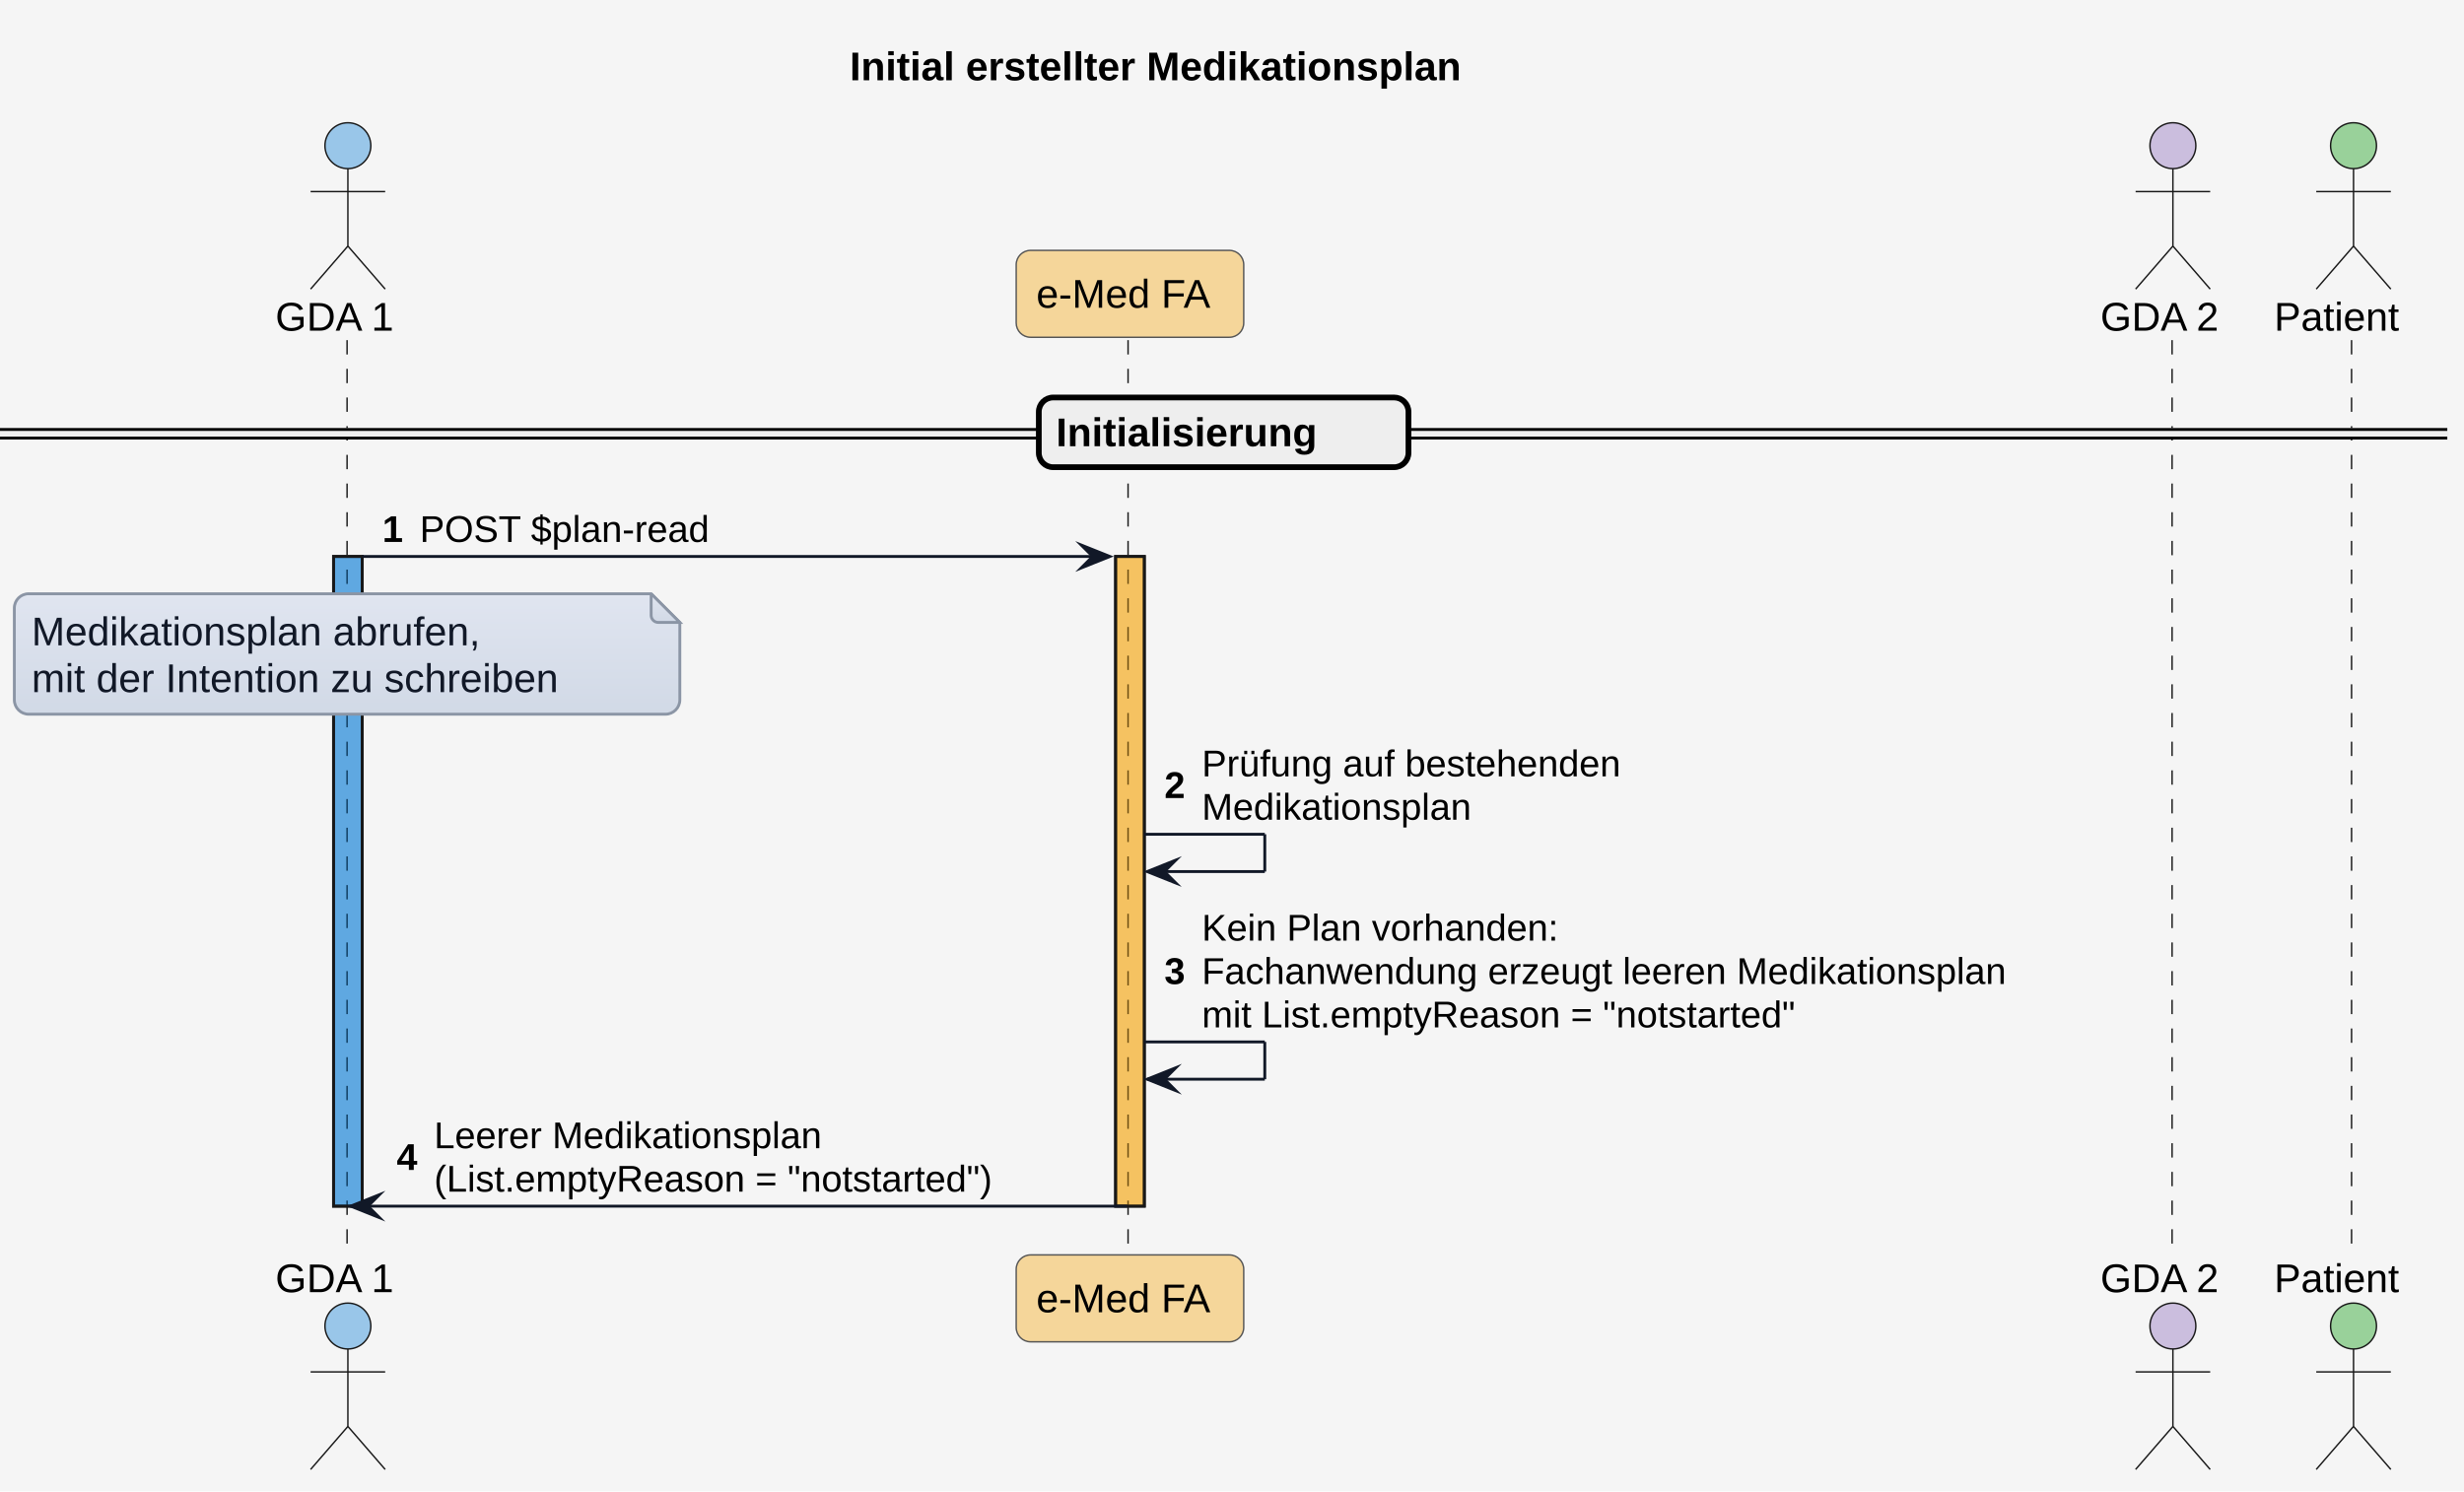
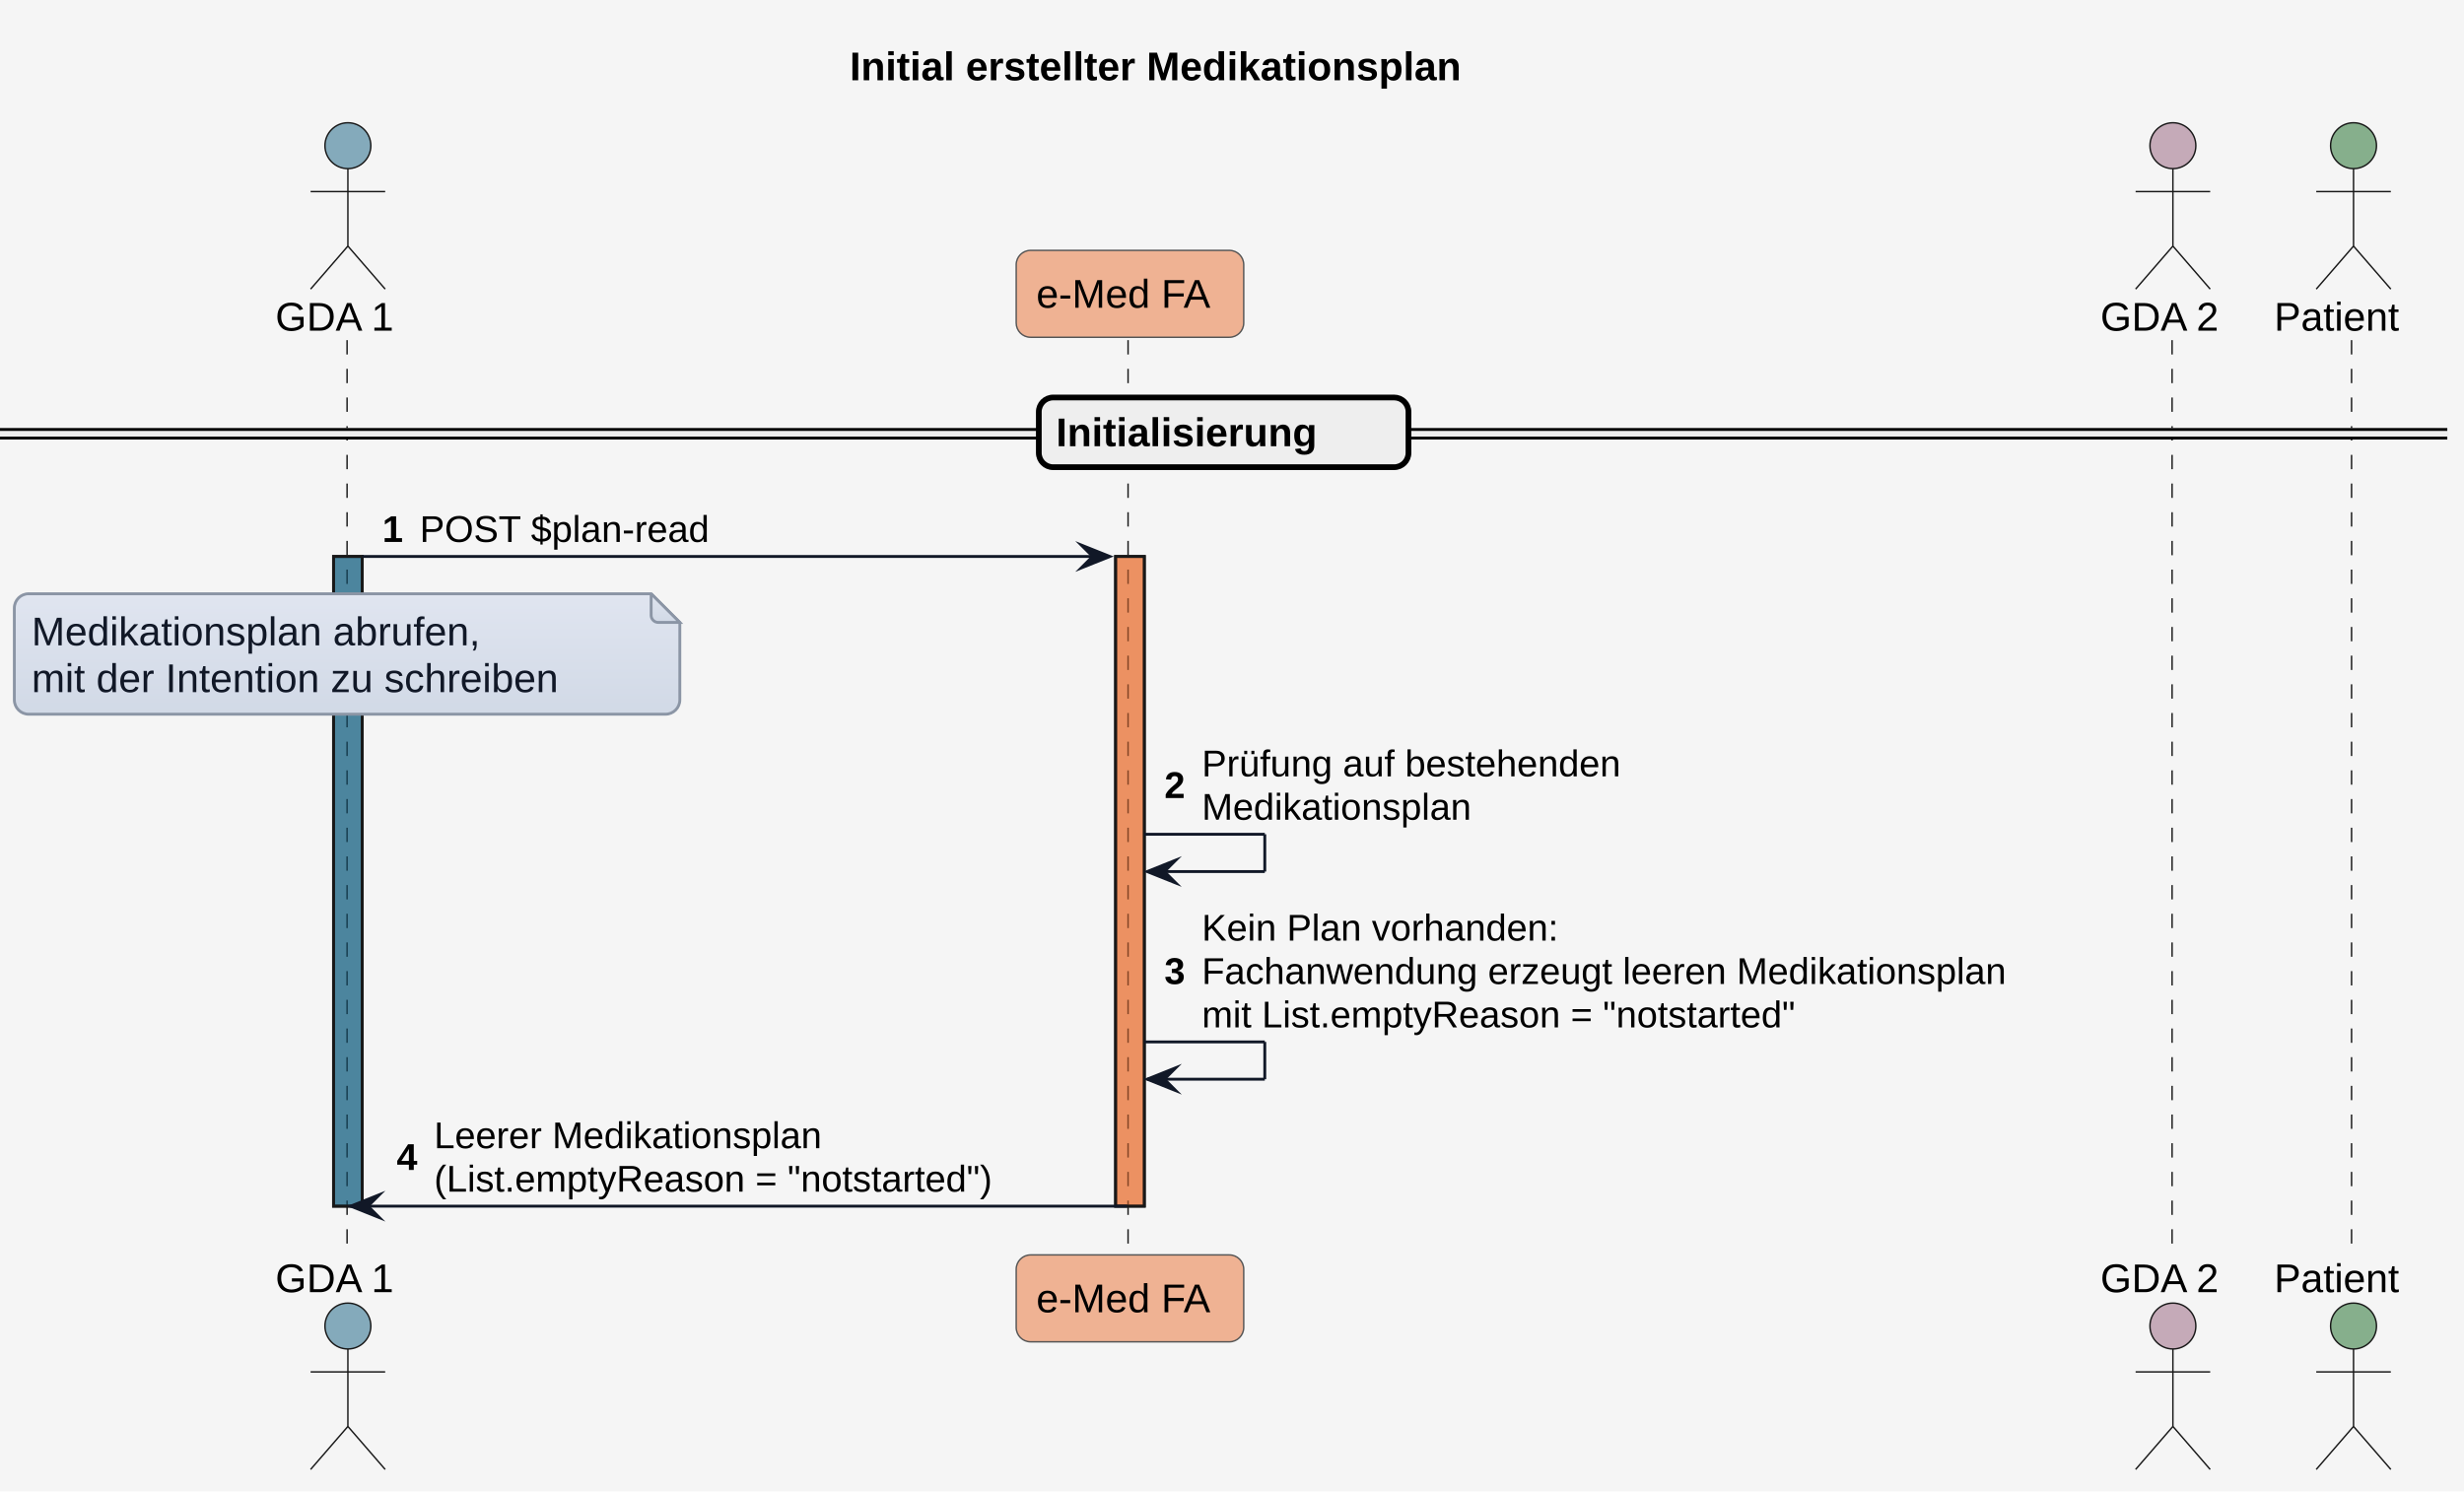
<svg xmlns="http://www.w3.org/2000/svg" contentStyleType="text/css" data-diagram-type="SEQUENCE" height="520px" preserveAspectRatio="none" style="width:859px;height:520px;background:#F5F5F5;" version="1.1" viewBox="0 0 859 520" width="859px" zoomAndPan="magnify">
  <defs>
-     <linearGradient id="g1s1ky4d65y53n0" x1="50%" x2="50%" y1="0%" y2="100%">
+     <linearGradient id="g12kx1ivsmrjrv0" x1="50%" x2="50%" y1="0%" y2="100%">
      <stop offset="0%" stop-color="#E0E5F0" />
      <stop offset="100%" stop-color="#D1D9E6" />
    </linearGradient>
  </defs>
  <g>
    <rect fill="#F5F5F5" height="520" style="stroke:none;stroke-width:1;" width="859" x="0" y="0" />
    <g class="title" data-source-line="1">
      <text fill="#000000" font-family="'Arial'" font-size="14" font-weight="700" lengthAdjust="spacing" textLength="259.718" x="296.23" y="27.995">Initial erstellter Medikationsplan</text>
    </g>
    <g>
-       <rect fill="#0078D4" fill-opacity="0.376" height="226.523" style="stroke:#181818;stroke-width:1;" width="10" x="116.282" y="194.023" />
+       <rect fill="#156082" fill-opacity="0.502" height="226.523" style="stroke:#181818;stroke-width:1;" width="10" x="116.282" y="194.023" />
    </g>
    <g>
-       <rect fill="#F5A403" fill-opacity="0.376" height="226.523" style="stroke:#181818;stroke-width:1;" width="10" x="388.929" y="194.023" />
+       <rect fill="#E97132" fill-opacity="0.502" height="226.523" style="stroke:#181818;stroke-width:1;" width="10" x="388.929" y="194.023" />
    </g>
-     <g class="participant-lifeline" data-entity-uid="part1" data-qualified-name="GDA_1" data-source-line="50" id="part1-lifeline">
+     <g class="participant-lifeline" data-entity-uid="part1" data-qualified-name="GDA_1" data-source-line="52" id="part1-lifeline">
      <g>
        <rect fill="#000000" fill-opacity="0" height="319.953" width="8" x="117.282" y="118.594" />
        <line style="stroke:#181818;stroke-width:0.5;stroke-dasharray:5,5;" x1="121" x2="121" y1="118.594" y2="438.547" />
      </g>
    </g>
-     <g class="participant-lifeline" data-entity-uid="part2" data-qualified-name="eMed_FA" data-source-line="51" id="part2-lifeline">
+     <g class="participant-lifeline" data-entity-uid="part2" data-qualified-name="eMed_FA" data-source-line="53" id="part2-lifeline">
      <g>
        <rect fill="#000000" fill-opacity="0" height="319.953" width="8" x="389.929" y="118.594" />
        <line style="stroke:#181818;stroke-width:0.5;stroke-dasharray:5,5;" x1="393.267" x2="393.267" y1="118.594" y2="438.547" />
      </g>
    </g>
-     <g class="participant-lifeline" data-entity-uid="part3" data-qualified-name="GDA_2" data-source-line="52" id="part3-lifeline">
+     <g class="participant-lifeline" data-entity-uid="part3" data-qualified-name="GDA_2" data-source-line="54" id="part3-lifeline">
      <g>
        <rect fill="#000000" fill-opacity="0" height="319.953" width="8" x="753.519" y="118.594" />
        <line style="stroke:#181818;stroke-width:0.5;stroke-dasharray:5,5;" x1="757.238" x2="757.238" y1="118.594" y2="438.547" />
      </g>
    </g>
-     <g class="participant-lifeline" data-entity-uid="part4" data-qualified-name="Patient" data-source-line="53" id="part4-lifeline">
+     <g class="participant-lifeline" data-entity-uid="part4" data-qualified-name="Patient" data-source-line="55" id="part4-lifeline">
      <g>
        <rect fill="#000000" fill-opacity="0" height="319.953" width="8" x="816.489" y="118.594" />
        <line style="stroke:#181818;stroke-width:0.5;stroke-dasharray:5,5;" x1="819.801" x2="819.801" y1="118.594" y2="438.547" />
      </g>
    </g>
-     <g class="participant participant-head" data-entity-uid="part1" data-qualified-name="GDA_1" data-source-line="50" id="part1-head">
+     <g class="participant participant-head" data-entity-uid="part1" data-qualified-name="GDA_1" data-source-line="52" id="part1-head">
      <text fill="#000000" font-family="'Arial'" font-size="14" lengthAdjust="spacing" textLength="44.563" x="96" y="115.292">GDA 1</text>
-       <ellipse cx="121.282" cy="50.797" fill="#0078D4" fill-opacity="0.376" rx="8" ry="8" style="stroke:#181818;stroke-width:0.5;" />
+       <ellipse cx="121.282" cy="50.797" fill="#156082" fill-opacity="0.502" rx="8" ry="8" style="stroke:#181818;stroke-width:0.5;" />
      <path d="M121.282,58.797 L121.282,85.797 M108.282,66.797 L134.282,66.797 M121.282,85.797 L108.282,100.797 M121.282,85.797 L134.282,100.797" fill="none" style="stroke:#181818;stroke-width:0.5;" />
    </g>
-     <g class="participant participant-tail" data-entity-uid="part1" data-qualified-name="GDA_1" data-source-line="50" id="part1-tail">
+     <g class="participant participant-tail" data-entity-uid="part1" data-qualified-name="GDA_1" data-source-line="52" id="part1-tail">
      <text fill="#000000" font-family="'Arial'" font-size="14" lengthAdjust="spacing" textLength="44.563" x="96" y="450.542">GDA 1</text>
-       <ellipse cx="121.282" cy="462.344" fill="#0078D4" fill-opacity="0.376" rx="8" ry="8" style="stroke:#181818;stroke-width:0.5;" />
+       <ellipse cx="121.282" cy="462.344" fill="#156082" fill-opacity="0.502" rx="8" ry="8" style="stroke:#181818;stroke-width:0.5;" />
      <path d="M121.282,470.344 L121.282,497.344 M108.282,478.344 L134.282,478.344 M121.282,497.344 L108.282,512.344 M121.282,497.344 L134.282,512.344" fill="none" style="stroke:#181818;stroke-width:0.5;" />
    </g>
-     <g class="participant participant-head" data-entity-uid="part2" data-qualified-name="eMed_FA" data-source-line="51" id="part2-head">
-       <rect fill="#F5A403" fill-opacity="0.376" height="30.297" rx="5" ry="5" style="stroke:#555555;stroke-width:0.5;" width="79.324" x="354.267" y="87.297" />
+     <g class="participant participant-head" data-entity-uid="part2" data-qualified-name="eMed_FA" data-source-line="53" id="part2-head">
+       <rect fill="#E97132" fill-opacity="0.502" height="30.297" rx="5" ry="5" style="stroke:#555555;stroke-width:0.5;" width="79.324" x="354.267" y="87.297" />
      <text fill="#000000" font-family="'Arial'" font-size="14" lengthAdjust="spacing" textLength="65.324" x="361.267" y="107.292">e-Med FA</text>
    </g>
-     <g class="participant participant-tail" data-entity-uid="part2" data-qualified-name="eMed_FA" data-source-line="51" id="part2-tail">
-       <rect fill="#F5A403" fill-opacity="0.376" height="30.297" rx="5" ry="5" style="stroke:#555555;stroke-width:0.5;" width="79.324" x="354.267" y="437.547" />
+     <g class="participant participant-tail" data-entity-uid="part2" data-qualified-name="eMed_FA" data-source-line="53" id="part2-tail">
+       <rect fill="#E97132" fill-opacity="0.502" height="30.297" rx="5" ry="5" style="stroke:#555555;stroke-width:0.5;" width="79.324" x="354.267" y="437.547" />
      <text fill="#000000" font-family="'Arial'" font-size="14" lengthAdjust="spacing" textLength="65.324" x="361.267" y="457.542">e-Med FA</text>
    </g>
-     <g class="participant participant-head" data-entity-uid="part3" data-qualified-name="GDA_2" data-source-line="52" id="part3-head">
+     <g class="participant participant-head" data-entity-uid="part3" data-qualified-name="GDA_2" data-source-line="54" id="part3-head">
      <text fill="#000000" font-family="'Arial'" font-size="14" lengthAdjust="spacing" textLength="44.563" x="732.238" y="115.292">GDA 2</text>
-       <ellipse cx="757.519" cy="50.797" fill="#8764B8" fill-opacity="0.376" rx="8" ry="8" style="stroke:#181818;stroke-width:0.5;" />
+       <ellipse cx="757.519" cy="50.797" fill="#96607D" fill-opacity="0.502" rx="8" ry="8" style="stroke:#181818;stroke-width:0.5;" />
      <path d="M757.519,58.797 L757.519,85.797 M744.519,66.797 L770.519,66.797 M757.519,85.797 L744.519,100.797 M757.519,85.797 L770.519,100.797" fill="none" style="stroke:#181818;stroke-width:0.5;" />
    </g>
-     <g class="participant participant-tail" data-entity-uid="part3" data-qualified-name="GDA_2" data-source-line="52" id="part3-tail">
+     <g class="participant participant-tail" data-entity-uid="part3" data-qualified-name="GDA_2" data-source-line="54" id="part3-tail">
      <text fill="#000000" font-family="'Arial'" font-size="14" lengthAdjust="spacing" textLength="44.563" x="732.238" y="450.542">GDA 2</text>
-       <ellipse cx="757.519" cy="462.344" fill="#8764B8" fill-opacity="0.376" rx="8" ry="8" style="stroke:#181818;stroke-width:0.5;" />
+       <ellipse cx="757.519" cy="462.344" fill="#96607D" fill-opacity="0.502" rx="8" ry="8" style="stroke:#181818;stroke-width:0.5;" />
      <path d="M757.519,470.344 L757.519,497.344 M744.519,478.344 L770.519,478.344 M757.519,497.344 L744.519,512.344 M757.519,497.344 L770.519,512.344" fill="none" style="stroke:#181818;stroke-width:0.5;" />
    </g>
-     <g class="participant participant-head" data-entity-uid="part4" data-qualified-name="Patient" data-source-line="53" id="part4-head">
+     <g class="participant participant-head" data-entity-uid="part4" data-qualified-name="Patient" data-source-line="55" id="part4-head">
      <text fill="#000000" font-family="'Arial'" font-size="14" lengthAdjust="spacing" textLength="49.376" x="792.801" y="115.292">Patient</text>
-       <ellipse cx="820.489" cy="50.797" fill="#009505" fill-opacity="0.376" rx="8" ry="8" style="stroke:#181818;stroke-width:0.5;" />
+       <ellipse cx="820.489" cy="50.797" fill="#196B24" fill-opacity="0.502" rx="8" ry="8" style="stroke:#181818;stroke-width:0.5;" />
      <path d="M820.489,58.797 L820.489,85.797 M807.489,66.797 L833.489,66.797 M820.489,85.797 L807.489,100.797 M820.489,85.797 L833.489,100.797" fill="none" style="stroke:#181818;stroke-width:0.5;" />
    </g>
-     <g class="participant participant-tail" data-entity-uid="part4" data-qualified-name="Patient" data-source-line="53" id="part4-tail">
+     <g class="participant participant-tail" data-entity-uid="part4" data-qualified-name="Patient" data-source-line="55" id="part4-tail">
      <text fill="#000000" font-family="'Arial'" font-size="14" lengthAdjust="spacing" textLength="49.376" x="792.801" y="450.542">Patient</text>
-       <ellipse cx="820.489" cy="462.344" fill="#009505" fill-opacity="0.376" rx="8" ry="8" style="stroke:#181818;stroke-width:0.5;" />
+       <ellipse cx="820.489" cy="462.344" fill="#196B24" fill-opacity="0.502" rx="8" ry="8" style="stroke:#181818;stroke-width:0.5;" />
      <path d="M820.489,470.344 L820.489,497.344 M807.489,478.344 L833.489,478.344 M820.489,497.344 L807.489,512.344 M820.489,497.344 L833.489,512.344" fill="none" style="stroke:#181818;stroke-width:0.5;" />
    </g>
    <g>
-       <rect fill="#0078D4" fill-opacity="0.376" height="226.523" style="stroke:#181818;stroke-width:1;" width="10" x="116.282" y="194.023" />
+       <rect fill="#156082" fill-opacity="0.502" height="226.523" style="stroke:#181818;stroke-width:1;" width="10" x="116.282" y="194.023" />
    </g>
    <g>
-       <rect fill="#F5A403" fill-opacity="0.376" height="226.523" style="stroke:#181818;stroke-width:1;" width="10" x="388.929" y="194.023" />
+       <rect fill="#E97132" fill-opacity="0.502" height="226.523" style="stroke:#181818;stroke-width:1;" width="10" x="388.929" y="194.023" />
    </g>
    <rect fill="#EEEEEE" height="3" rx="5" ry="5" style="stroke:#EEEEEE;stroke-width:1;" width="853.177" x="0" y="149.742" />
    <line style="stroke:#000000;stroke-width:1;" x1="0" x2="853.177" y1="149.742" y2="149.742" />
    <line style="stroke:#000000;stroke-width:1;" x1="0" x2="853.177" y1="152.742" y2="152.742" />
    <rect fill="#EEEEEE" height="24.297" rx="5" ry="5" style="stroke:#000000;stroke-width:2;" width="128.871" x="362.153" y="138.594" />
    <text fill="#000000" font-family="'Arial'" font-size="14" font-weight="700" lengthAdjust="spacing" textLength="109.997" x="368.153" y="155.589">Initialisierung</text>
-     <g class="message" data-entity-1="part1" data-entity-2="part2" data-source-line="59" id="msg1">
+     <g class="message" data-entity-1="part1" data-entity-2="part2" data-source-line="61" id="msg1">
      <polygon fill="#111827" points="376.929,190.023,386.929,194.023,376.929,198.023,380.929,194.023" style="stroke:#111827;stroke-width:1;stroke-linejoin:miter;stroke-miterlimit:10;" />
      <line style="stroke:#111827;stroke-width:1;" x1="126.282" x2="382.929" y1="194.023" y2="194.023" />
      <text fill="#000000" font-family="'Arial'" font-size="13" font-weight="700" lengthAdjust="spacing" textLength="9.045" x="133.282" y="188.958">1</text>
      <text fill="#000000" font-family="'Arial'" font-size="13" lengthAdjust="spacing" textLength="108.989" x="146.327" y="188.958">POST $plan-read</text>
    </g>
-     <path d="M5,212.023 L5,244.023 A5,5 0 0 0 10,249.023 L232,249.023 A5,5 0 0 0 237,244.023 L237,217.023 L227,207.023 L10,207.023 A5,5 0 0 0 5,212.023" fill="url(#g1s1ky4d65y53n0)" style="stroke:#8B95A5;stroke-width:1;" />
-     <path d="M227,207.023 L227,214.523 A2.5,2.5 0 0 0 229.5,217.023 L237,217.023 L227,207.023" fill="url(#g1s1ky4d65y53n0)" style="stroke:#8B95A5;stroke-width:1;" />
+     <path d="M5,212.023 L5,244.023 A5,5 0 0 0 10,249.023 L232,249.023 A5,5 0 0 0 237,244.023 L237,217.023 L227,207.023 L10,207.023 A5,5 0 0 0 5,212.023" fill="url(#g12kx1ivsmrjrv0)" style="stroke:#8B95A5;stroke-width:1;" />
+     <path d="M227,207.023 L227,214.523 A2.5,2.5 0 0 0 229.5,217.023 L237,217.023 L227,207.023" fill="url(#g12kx1ivsmrjrv0)" style="stroke:#8B95A5;stroke-width:1;" />
    <text fill="#111827" font-family="'Arial'" font-size="14" lengthAdjust="spacing" textLength="177.905" x="11" y="225.019">Medikationsplan abrufen,</text>
    <text fill="#111827" font-family="'Arial'" font-size="14" lengthAdjust="spacing" textLength="211.586" x="11" y="241.315">mit der Intention zu schreiben</text>
-     <g class="message" data-entity-1="part2" data-entity-2="part2" data-source-line="68" id="msg2">
+     <g class="message" data-entity-1="part2" data-entity-2="part2" data-source-line="70" id="msg2">
      <line style="stroke:#111827;stroke-width:1;" x1="398.929" x2="440.929" y1="290.883" y2="290.883" />
      <line style="stroke:#111827;stroke-width:1;" x1="440.929" x2="440.929" y1="290.883" y2="303.883" />
      <line style="stroke:#111827;stroke-width:1;" x1="399.929" x2="440.929" y1="303.883" y2="303.883" />
      <polygon fill="#111827" points="409.929,299.883,399.929,303.883,409.929,307.883,405.929,303.883" style="stroke:#111827;stroke-width:1;stroke-linejoin:miter;stroke-miterlimit:10;" />
      <text fill="#000000" font-family="'Arial'" font-size="13" font-weight="700" lengthAdjust="spacing" textLength="9.045" x="405.929" y="278.25">2</text>
      <text fill="#000000" font-family="'Arial'" font-size="13" lengthAdjust="spacing" textLength="164.861" x="418.975" y="270.684">Prüfung auf bestehenden</text>
      <text fill="#000000" font-family="'Arial'" font-size="13" lengthAdjust="spacing" textLength="106.317" x="418.975" y="285.817">Medikationsplan</text>
    </g>
-     <g class="message" data-entity-1="part2" data-entity-2="part2" data-source-line="70" id="msg3">
+     <g class="message" data-entity-1="part2" data-entity-2="part2" data-source-line="72" id="msg3">
      <line style="stroke:#111827;stroke-width:1;" x1="398.929" x2="440.929" y1="363.281" y2="363.281" />
      <line style="stroke:#111827;stroke-width:1;" x1="440.929" x2="440.929" y1="363.281" y2="376.281" />
      <line style="stroke:#111827;stroke-width:1;" x1="399.929" x2="440.929" y1="376.281" y2="376.281" />
      <polygon fill="#111827" points="409.929,372.281,399.929,376.281,409.929,380.281,405.929,376.281" style="stroke:#111827;stroke-width:1;stroke-linejoin:miter;stroke-miterlimit:10;" />
      <text fill="#000000" font-family="'Arial'" font-size="13" font-weight="700" lengthAdjust="spacing" textLength="9.045" x="405.929" y="343.082">3</text>
      <text fill="#000000" font-family="'Arial'" font-size="13" lengthAdjust="spacing" textLength="138.601" x="418.975" y="327.95">Kein Plan vorhanden:</text>
      <text fill="#000000" font-family="'Arial'" font-size="13" lengthAdjust="spacing" textLength="316.545" x="418.975" y="343.082">Fachanwendung erzeugt leeren Medikationsplan</text>
      <text fill="#000000" font-family="'Arial'" font-size="13" lengthAdjust="spacing" textLength="240.963" x="418.975" y="358.215">mit List.emptyReason = "notstarted"</text>
    </g>
-     <g class="message" data-entity-1="part2" data-entity-2="part1" data-source-line="71" id="msg4">
+     <g class="message" data-entity-1="part2" data-entity-2="part1" data-source-line="73" id="msg4">
      <polygon fill="#111827" points="132.282,416.547,122.282,420.547,132.282,424.547,128.282,420.547" style="stroke:#111827;stroke-width:1;stroke-linejoin:miter;stroke-miterlimit:10;" />
      <line style="stroke:#111827;stroke-width:1;" x1="126.282" x2="392.929" y1="420.547" y2="420.547" />
      <text fill="#000000" font-family="'Arial'" font-size="13" font-weight="700" lengthAdjust="spacing" textLength="9.045" x="138.282" y="407.915">4</text>
      <text fill="#000000" font-family="'Arial'" font-size="13" lengthAdjust="spacing" textLength="152.375" x="151.327" y="400.348">Leerer Medikationsplan</text>
      <text fill="#000000" font-family="'Arial'" font-size="13" lengthAdjust="spacing" textLength="225.602" x="151.327" y="415.481">(List.emptyReason = "notstarted")</text>
    </g>
  </g>
</svg>
